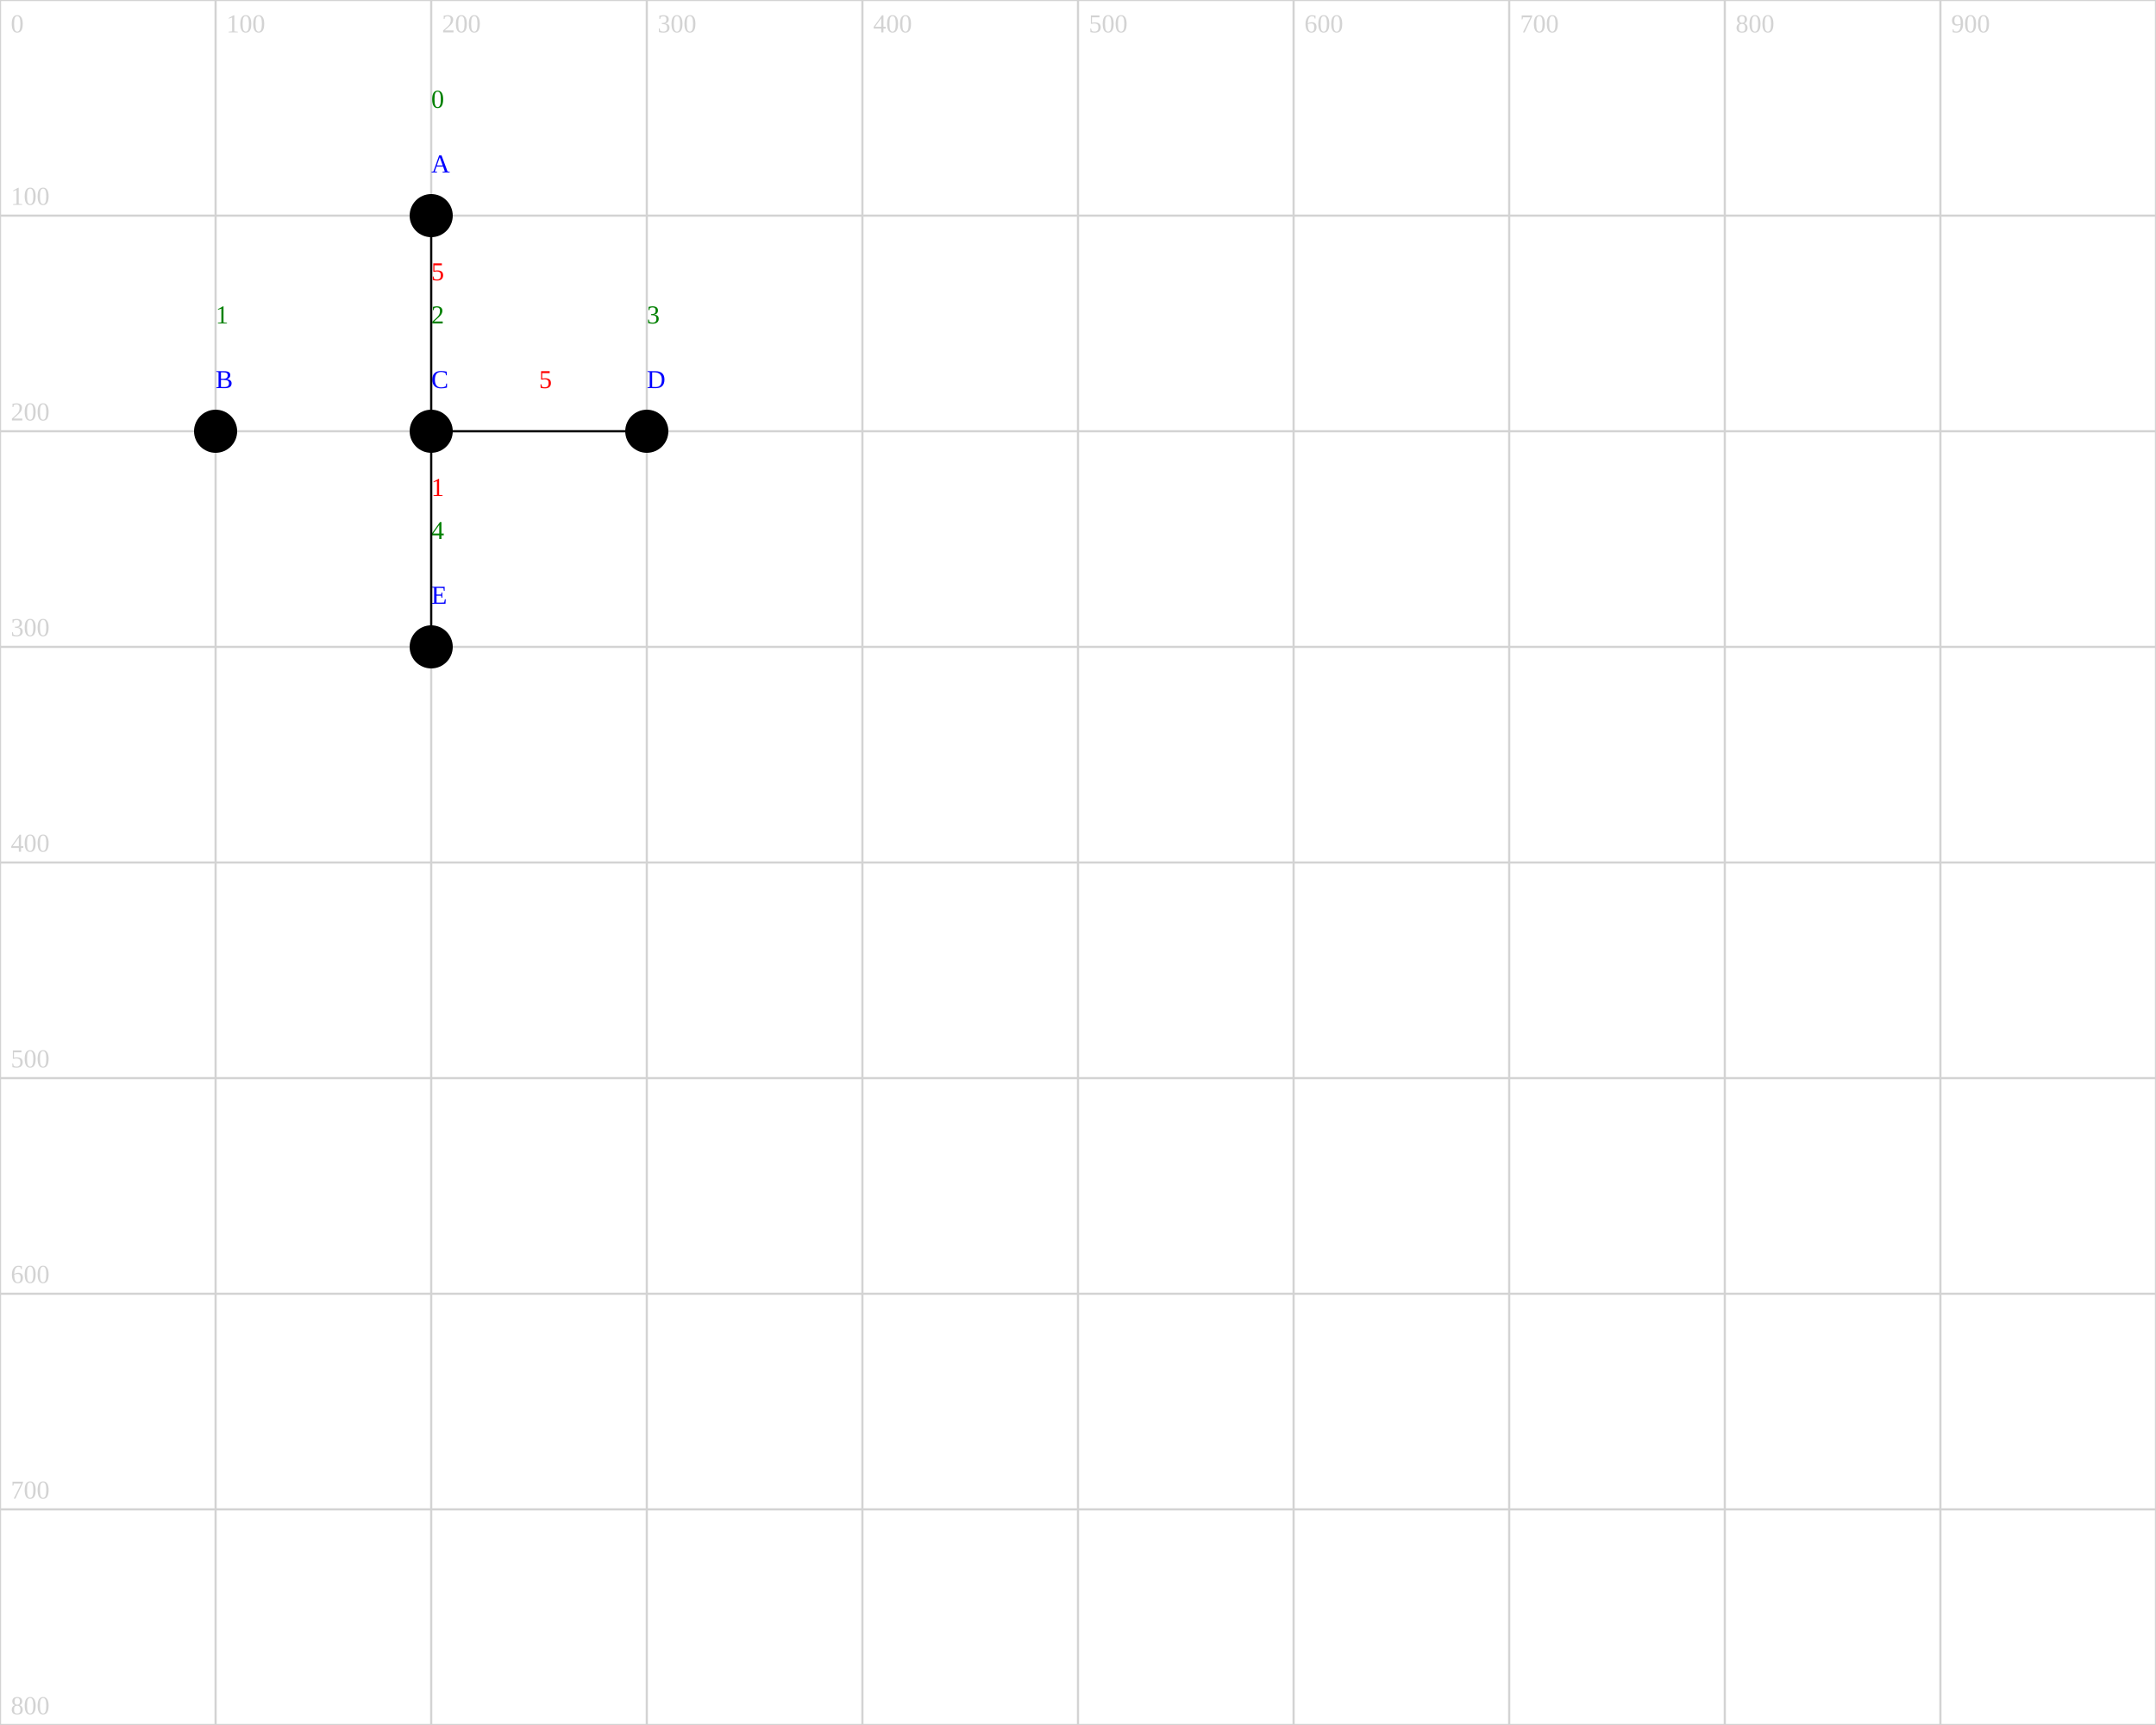
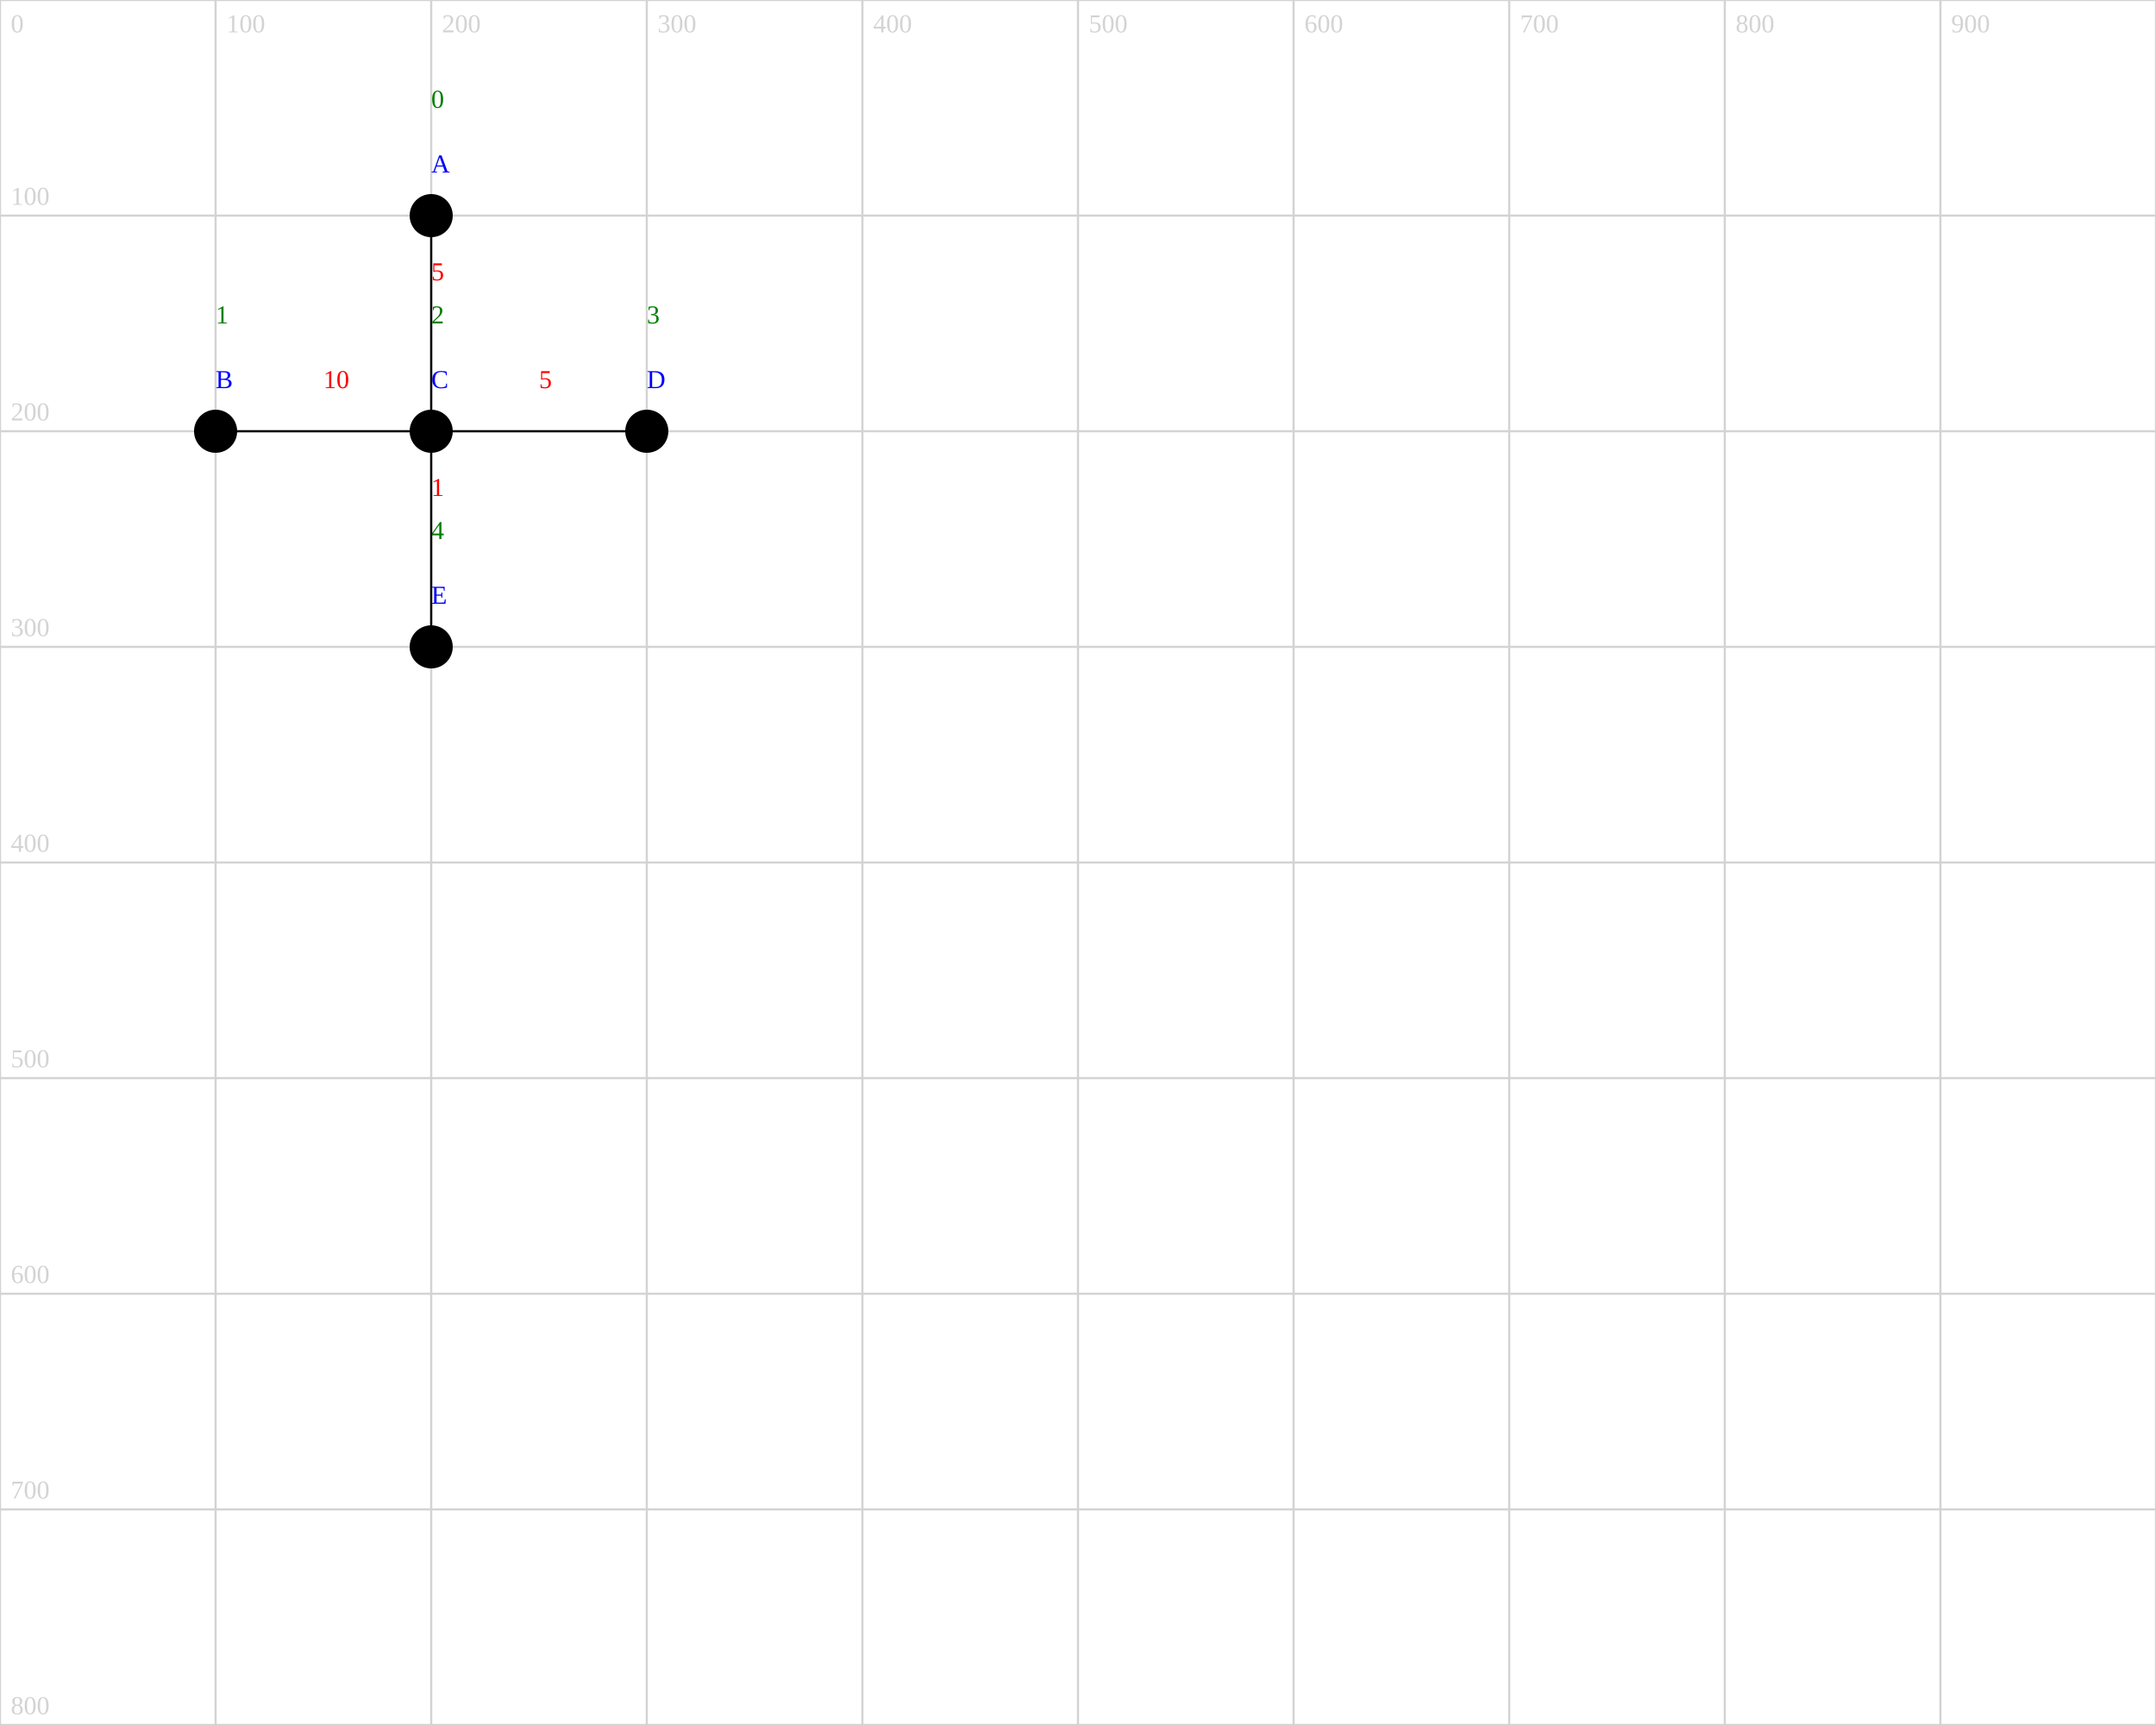
<svg xmlns="http://www.w3.org/2000/svg" version="1.1" width="1000" height="800">
  <line x1="0" y1="0" x2="1000" y2="0" stroke="lightgrey" />
  <text x="5" y="-5" fill="lightgrey">0</text>
  <line x1="0" y1="100" x2="1000" y2="100" stroke="lightgrey" />
  <text x="5" y="95" fill="lightgrey">100</text>
  <line x1="0" y1="200" x2="1000" y2="200" stroke="lightgrey" />
  <text x="5" y="195" fill="lightgrey">200</text>
  <line x1="0" y1="300" x2="1000" y2="300" stroke="lightgrey" />
  <text x="5" y="295" fill="lightgrey">300</text>
  <line x1="0" y1="400" x2="1000" y2="400" stroke="lightgrey" />
  <text x="5" y="395" fill="lightgrey">400</text>
  <line x1="0" y1="500" x2="1000" y2="500" stroke="lightgrey" />
  <text x="5" y="495" fill="lightgrey">500</text>
  <line x1="0" y1="600" x2="1000" y2="600" stroke="lightgrey" />
  <text x="5" y="595" fill="lightgrey">600</text>
  <line x1="0" y1="700" x2="1000" y2="700" stroke="lightgrey" />
  <text x="5" y="695" fill="lightgrey">700</text>
  <line x1="0" y1="800" x2="1000" y2="800" stroke="lightgrey" />
  <text x="5" y="795" fill="lightgrey">800</text>
  <line x1="0" y1="0" x2="0" y2="800" stroke="lightgrey" />
  <text x="5" y="15" fill="lightgrey">0</text>
  <line x1="100" y1="0" x2="100" y2="800" stroke="lightgrey" />
  <text x="105" y="15" fill="lightgrey">100</text>
  <line x1="200" y1="0" x2="200" y2="800" stroke="lightgrey" />
  <text x="205" y="15" fill="lightgrey">200</text>
  <line x1="300" y1="0" x2="300" y2="800" stroke="lightgrey" />
  <text x="305" y="15" fill="lightgrey">300</text>
  <line x1="400" y1="0" x2="400" y2="800" stroke="lightgrey" />
  <text x="405" y="15" fill="lightgrey">400</text>
  <line x1="500" y1="0" x2="500" y2="800" stroke="lightgrey" />
  <text x="505" y="15" fill="lightgrey">500</text>
  <line x1="600" y1="0" x2="600" y2="800" stroke="lightgrey" />
  <text x="605" y="15" fill="lightgrey">600</text>
  <line x1="700" y1="0" x2="700" y2="800" stroke="lightgrey" />
  <text x="705" y="15" fill="lightgrey">700</text>
  <line x1="800" y1="0" x2="800" y2="800" stroke="lightgrey" />
  <text x="805" y="15" fill="lightgrey">800</text>
  <line x1="900" y1="0" x2="900" y2="800" stroke="lightgrey" />
  <text x="905" y="15" fill="lightgrey">900</text>
  <line x1="1000" y1="0" x2="1000" y2="800" stroke="lightgrey" />
  <text x="1005" y="15" fill="lightgrey">1000</text>
  <circle cx="200" cy="100" r="10" fill="black" />
  <text x="200" y="80" fill="blue">A</text>
  <text x="200" y="50" fill="green">0</text>
  <circle cx="100" cy="200" r="10" fill="black" />
  <text x="100" y="180" fill="blue">B</text>
  <text x="100" y="150" fill="green">1</text>
  <circle cx="200" cy="200" r="10" fill="black" />
  <text x="200" y="180" fill="blue">C</text>
  <text x="200" y="150" fill="green">2</text>
  <circle cx="300" cy="200" r="10" fill="black" />
  <text x="300" y="180" fill="blue">D</text>
  <text x="300" y="150" fill="green">3</text>
  <circle cx="200" cy="300" r="10" fill="black" />
  <text x="200" y="280" fill="blue">E</text>
  <text x="200" y="250" fill="green">4</text>
  <line x1="200" y1="100" x2="200" y2="200" stroke="black" />
  <text x="200" y="130" fill="red">5</text>
-   <line x1="0" y1="0" x2="0" y2="0" stroke="black" />
-   <text x="0" y="-20" fill="red">10</text>
+   <line x1="100" y1="200" x2="200" y2="200" stroke="black" />
+   <text x="150" y="180" fill="red">10</text>
  <line x1="200" y1="200" x2="300" y2="200" stroke="black" />
  <text x="250" y="180" fill="red">5</text>
  <line x1="200" y1="200" x2="200" y2="300" stroke="black" />
  <text x="200" y="230" fill="red">1</text>
  <defs>
    <radialGradient id="redball" cx="30%" cy="30%" r="100%" fx="30%" fy="30%">
      <stop offset="0%" style="stop-color:rgb(255,250,250)" />
      <stop offset="3%" style="stop-color:rgb(255,250,250)" />
      <stop offset="7%" style="stop-color:rgb(255,160,160)" />
      <stop offset="70%" style="stop-color:rgb(255,0,0)" />
      <stop offset="100%" style="stop-color:rgb(255,0,0)" />
    </radialGradient>
    <radialGradient id="greenball" cx="30%" cy="30%" r="100%" fx="30%" fy="30%">
      <stop offset="0%" style="stop-color:rgb(250,255,250)" />
      <stop offset="3%" style="stop-color:rgb(250,255,250)" />
      <stop offset="7%" style="stop-color:rgb(160,255,160)" />
      <stop offset="70%" style="stop-color:rgb(0,255,0)" />
      <stop offset="100%" style="stop-color:rgb(0,255,0)" />
    </radialGradient>
    <radialGradient id="blueball" cx="30%" cy="30%" r="100%" fx="30%" fy="30%">
      <stop offset="0%" style="stop-color:rgb(250,250,255)" />
      <stop offset="3%" style="stop-color:rgb(250,250,255)" />
      <stop offset="7%" style="stop-color:rgb(160,160,255)" />
      <stop offset="70%" style="stop-color:rgb(0,0,255)" />
      <stop offset="100%" style="stop-color:rgb(0,255,0)" />
    </radialGradient>
    <radialGradient id="yellowball" cx="30%" cy="30%" r="100%" fx="30%" fy="30%">
      <stop offset="0%" style="stop-color:rgb(255,255,250)" />
      <stop offset="3%" style="stop-color:rgb(255,255,250)" />
      <stop offset="7%" style="stop-color:rgb(255,255,160)" />
      <stop offset="70%" style="stop-color:rgb(255,255,0)" />
      <stop offset="100%" style="stop-color:rgb(255,255,0)" />
    </radialGradient>
    <radialGradient id="greyball" cx="30%" cy="30%" r="100%" fx="30%" fy="30%">
      <stop offset="0%" style="stop-color:rgb(250,250,250)" />
      <stop offset="3%" style="stop-color:rgb(250,250,250)" />
      <stop offset="7%" style="stop-color:rgb(160,160,160)" />
      <stop offset="70%" style="stop-color:rgb(100,100,100)" />
      <stop offset="100%" style="stop-color:rgb(100,100,100)" />
    </radialGradient>
  </defs>
</svg>
